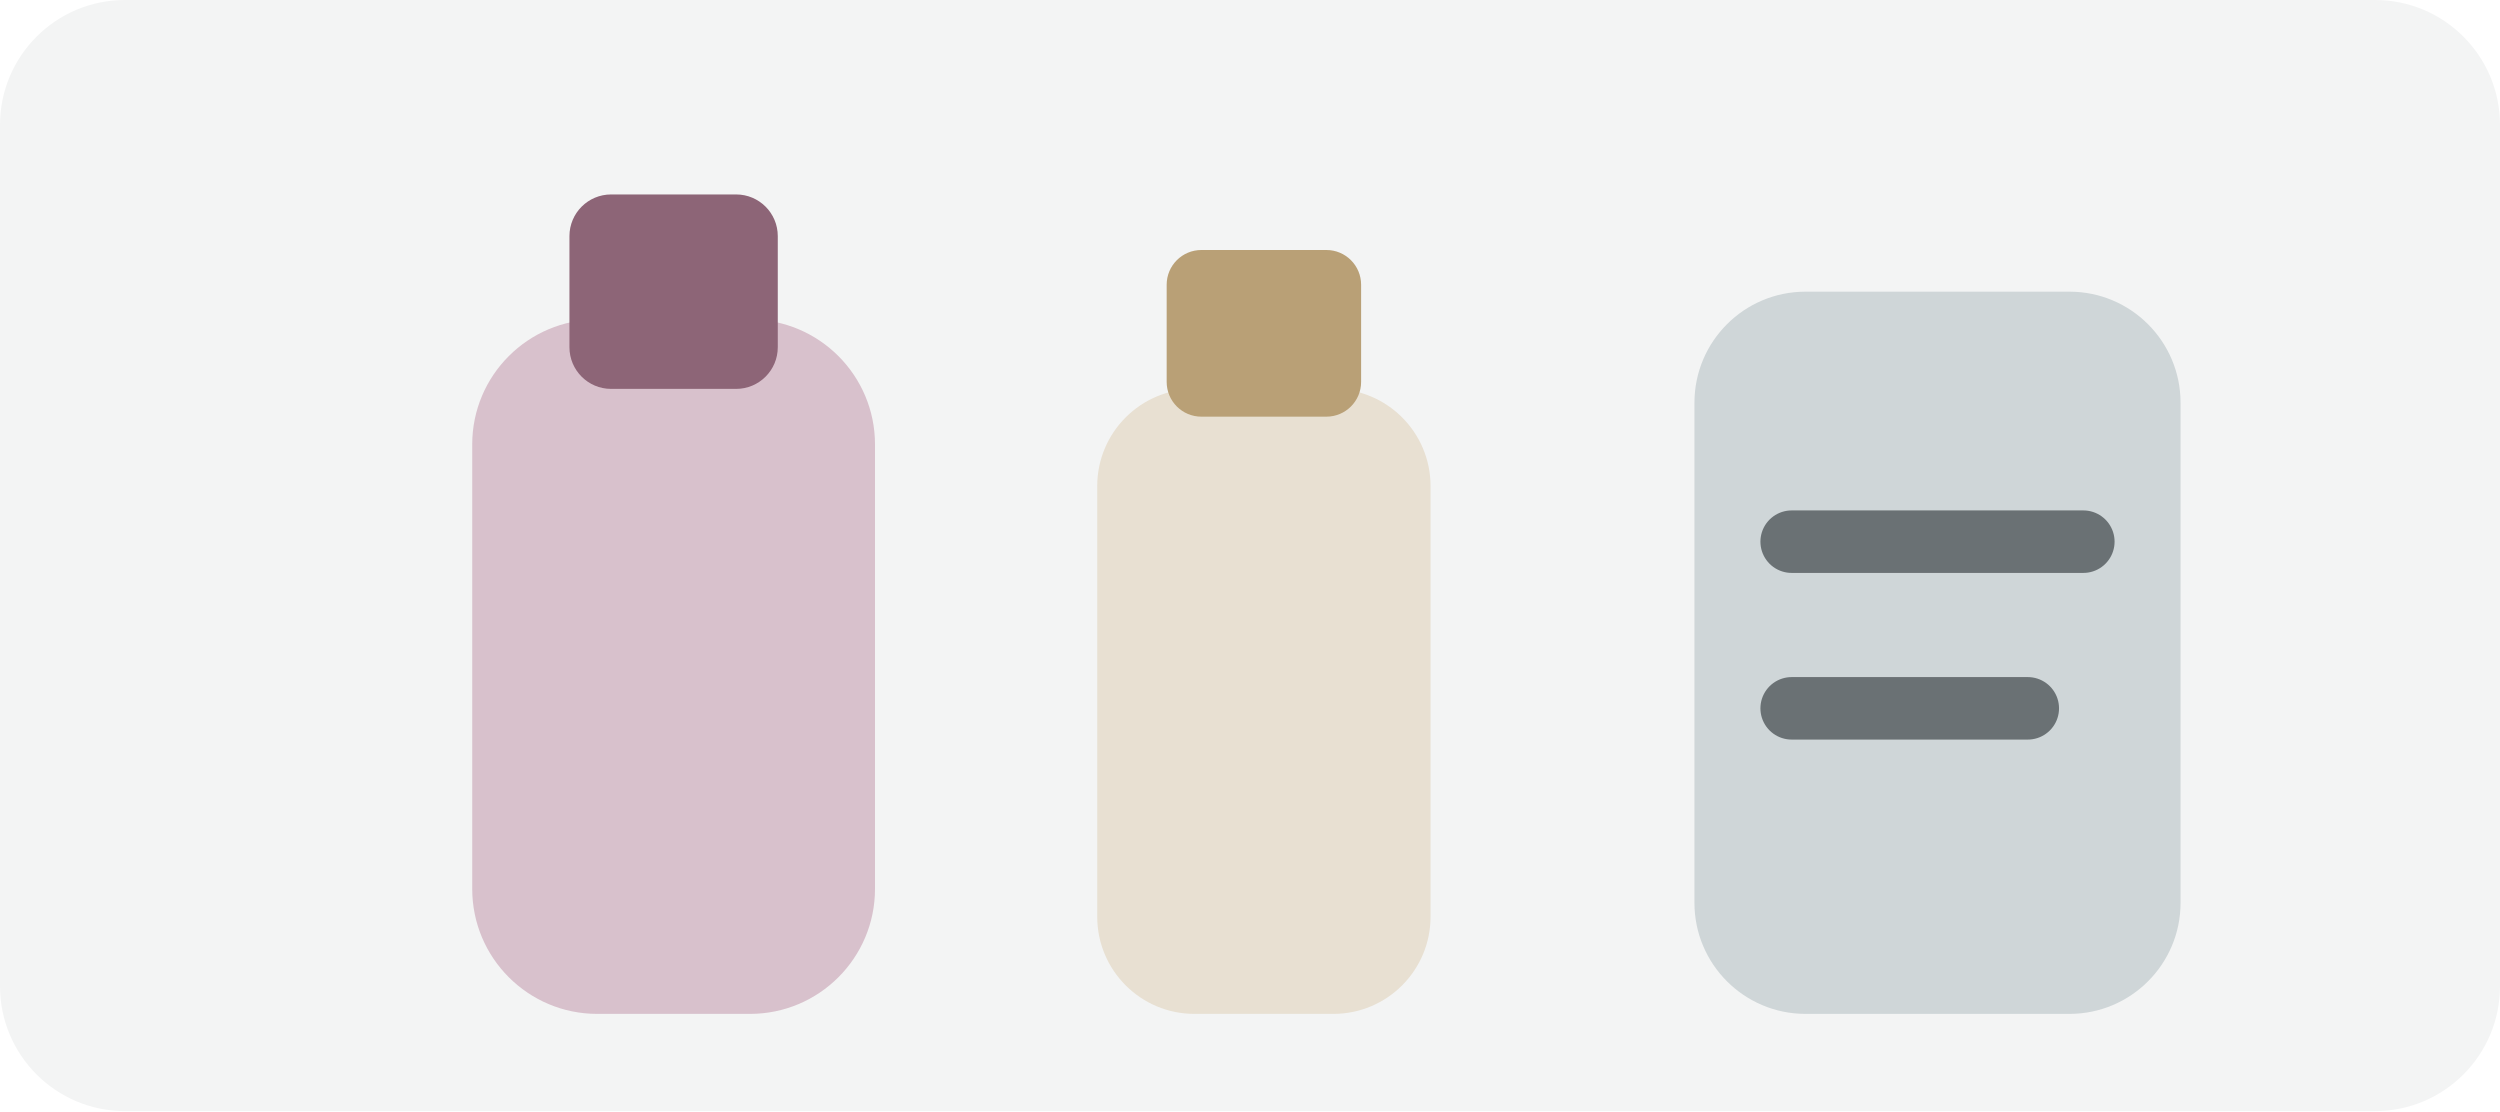
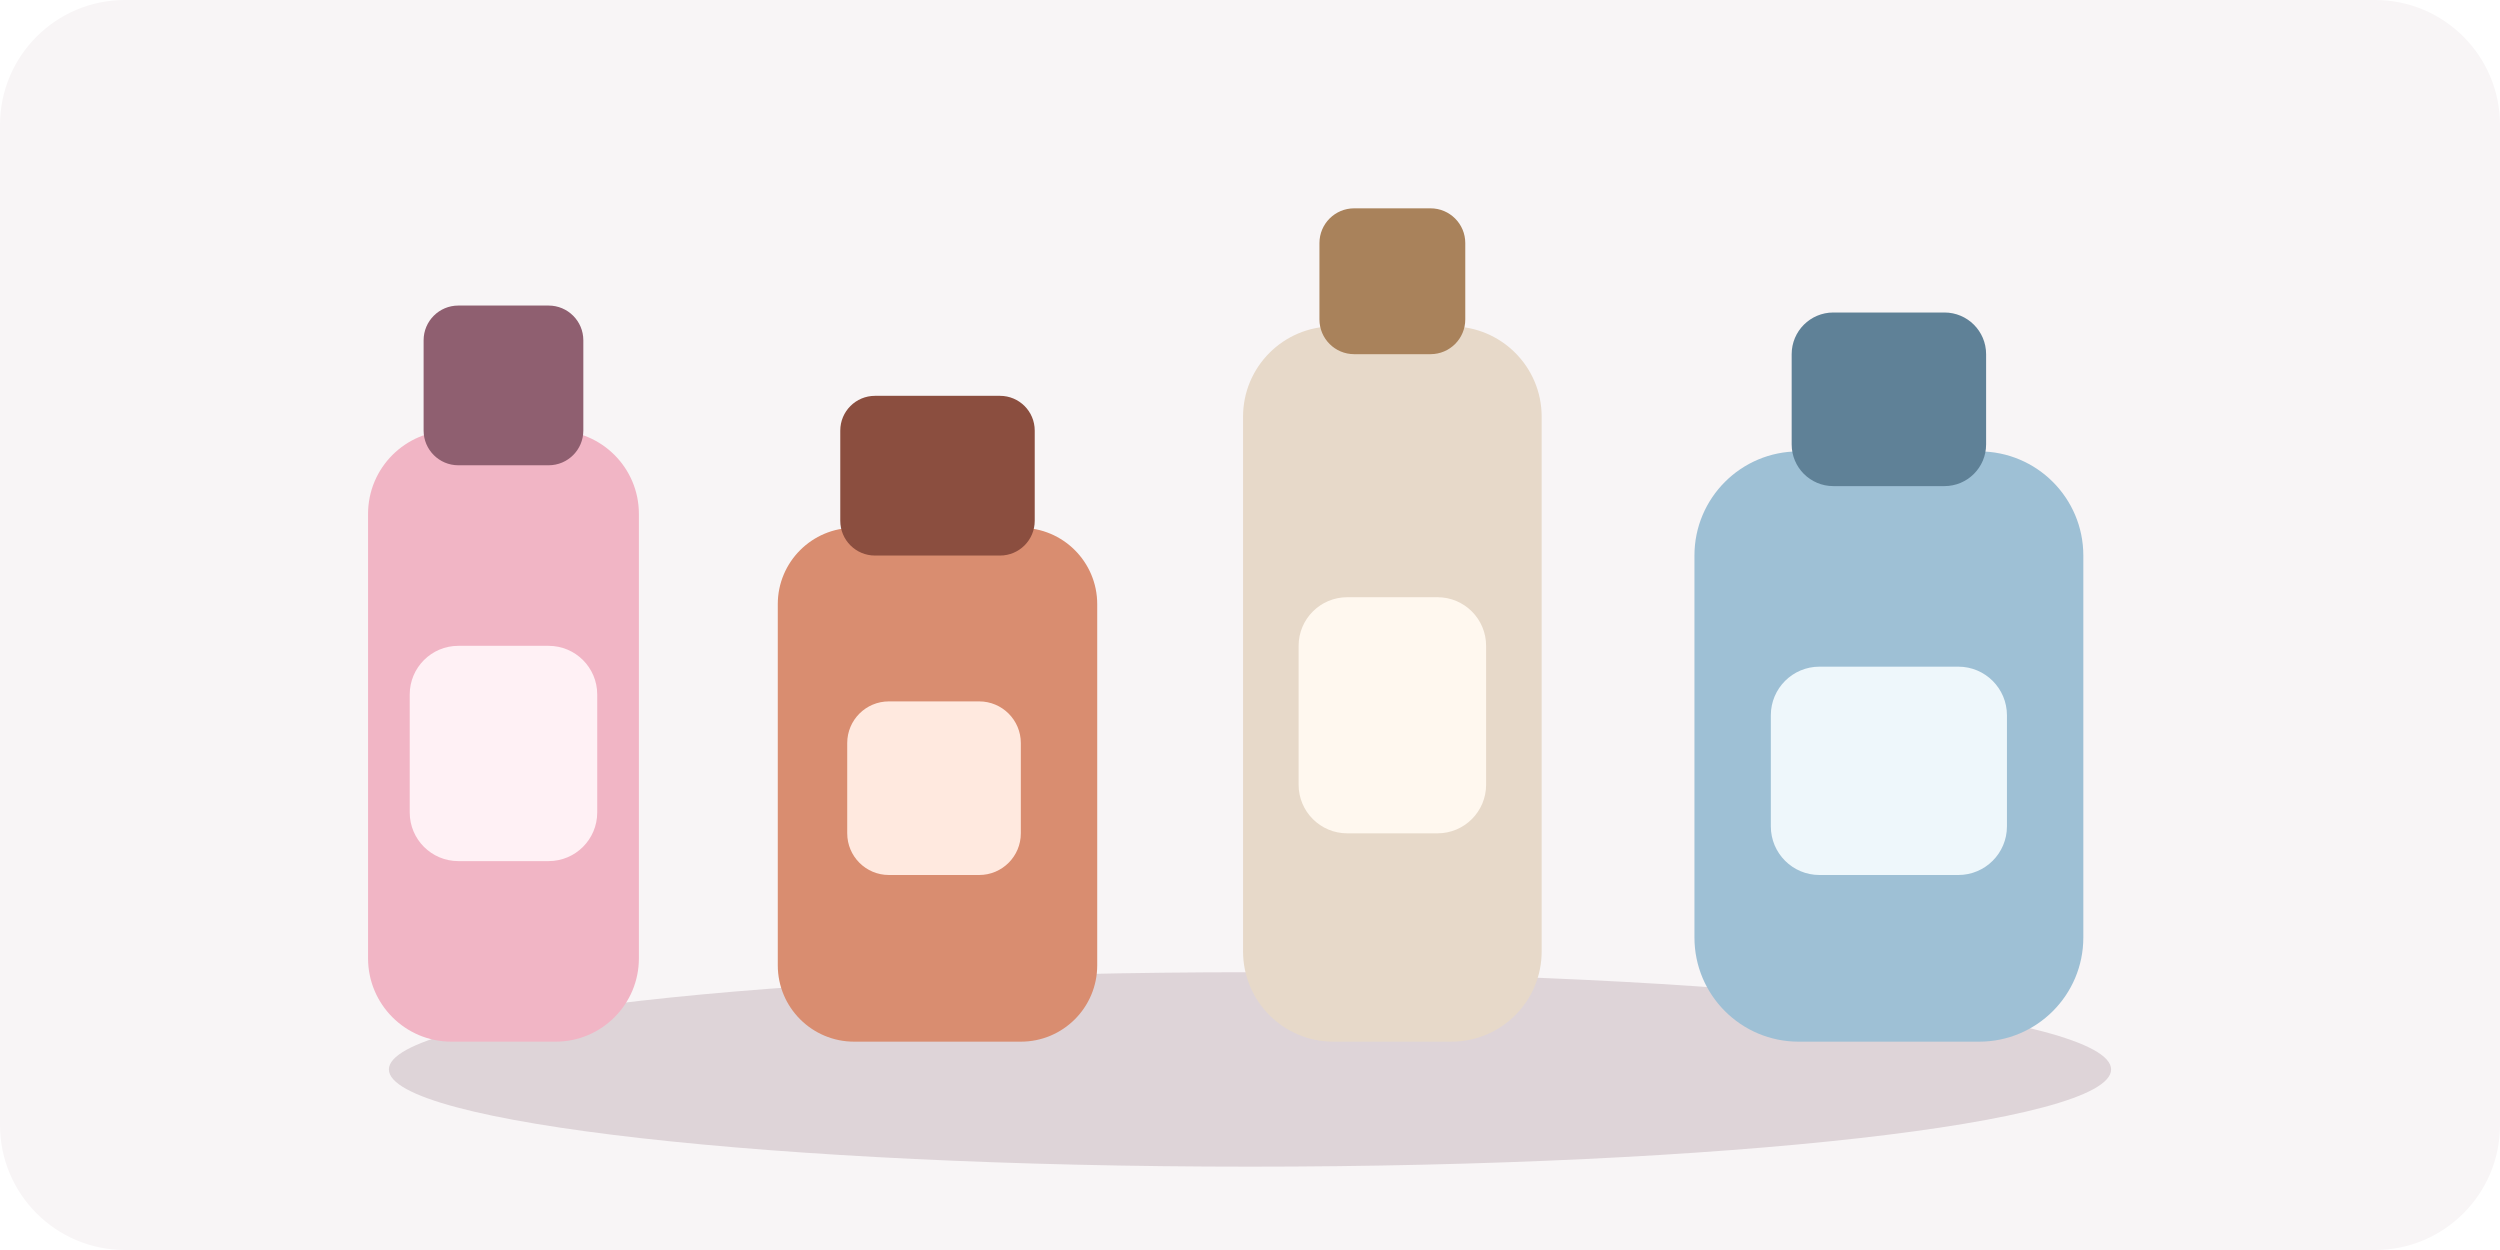
- <svg xmlns="http://www.w3.org/2000/svg" viewBox="0 0 360 160" role="img" aria-label="Cosmetics and personal care">
-   <rect width="360" height="160" rx="18" fill="#f3f4f4" />
-   <rect x="68" y="46" width="58" height="100" rx="18" fill="#d8c1cc" />
-   <rect x="82" y="28" width="30" height="28" rx="6" fill="#8d6577" />
-   <rect x="158" y="56" width="48" height="90" rx="14" fill="#e8e0d2" />
-   <rect x="168" y="36" width="28" height="24" rx="5" fill="#b9a076" />
-   <rect x="244" y="42" width="70" height="104" rx="16" fill="#cfd6d8" />
-   <path d="M258 78h42M258 102h34" stroke="#6a7174" stroke-width="9" stroke-linecap="round" />
+ <svg xmlns="http://www.w3.org/2000/svg" viewBox="0 0 360 180" role="img" aria-label="Personal care product group">
+   <rect width="360" height="180" rx="18" fill="#f8f5f6" />
+   <ellipse cx="180" cy="154" rx="124" ry="14" fill="#ded4d8" />
+   <rect x="53" y="62" width="39" height="88" rx="12" fill="#f1b5c5" />
+   <rect x="61" y="44" width="23" height="23" rx="5" fill="#8f5f70" />
+   <rect x="59" y="93" width="27" height="31" rx="7" fill="#fff1f5" />
+   <rect x="112" y="76" width="46" height="74" rx="11" fill="#d98d70" />
+   <rect x="121" y="57" width="28" height="23" rx="5" fill="#8b4e3f" />
+   <rect x="122" y="101" width="25" height="25" rx="6" fill="#ffe9df" />
+   <rect x="179" y="47" width="43" height="103" rx="13" fill="#e7d9c9" />
+   <rect x="190" y="30" width="21" height="21" rx="5" fill="#a9825b" />
+   <rect x="187" y="86" width="27" height="34" rx="7" fill="#fff8ef" />
+   <rect x="244" y="65" width="56" height="85" rx="15" fill="#9ec0d5" />
+   <rect x="258" y="45" width="28" height="25" rx="6" fill="#5f8197" />
+   <rect x="255" y="96" width="34" height="30" rx="7" fill="#eef7fb" />
</svg>
